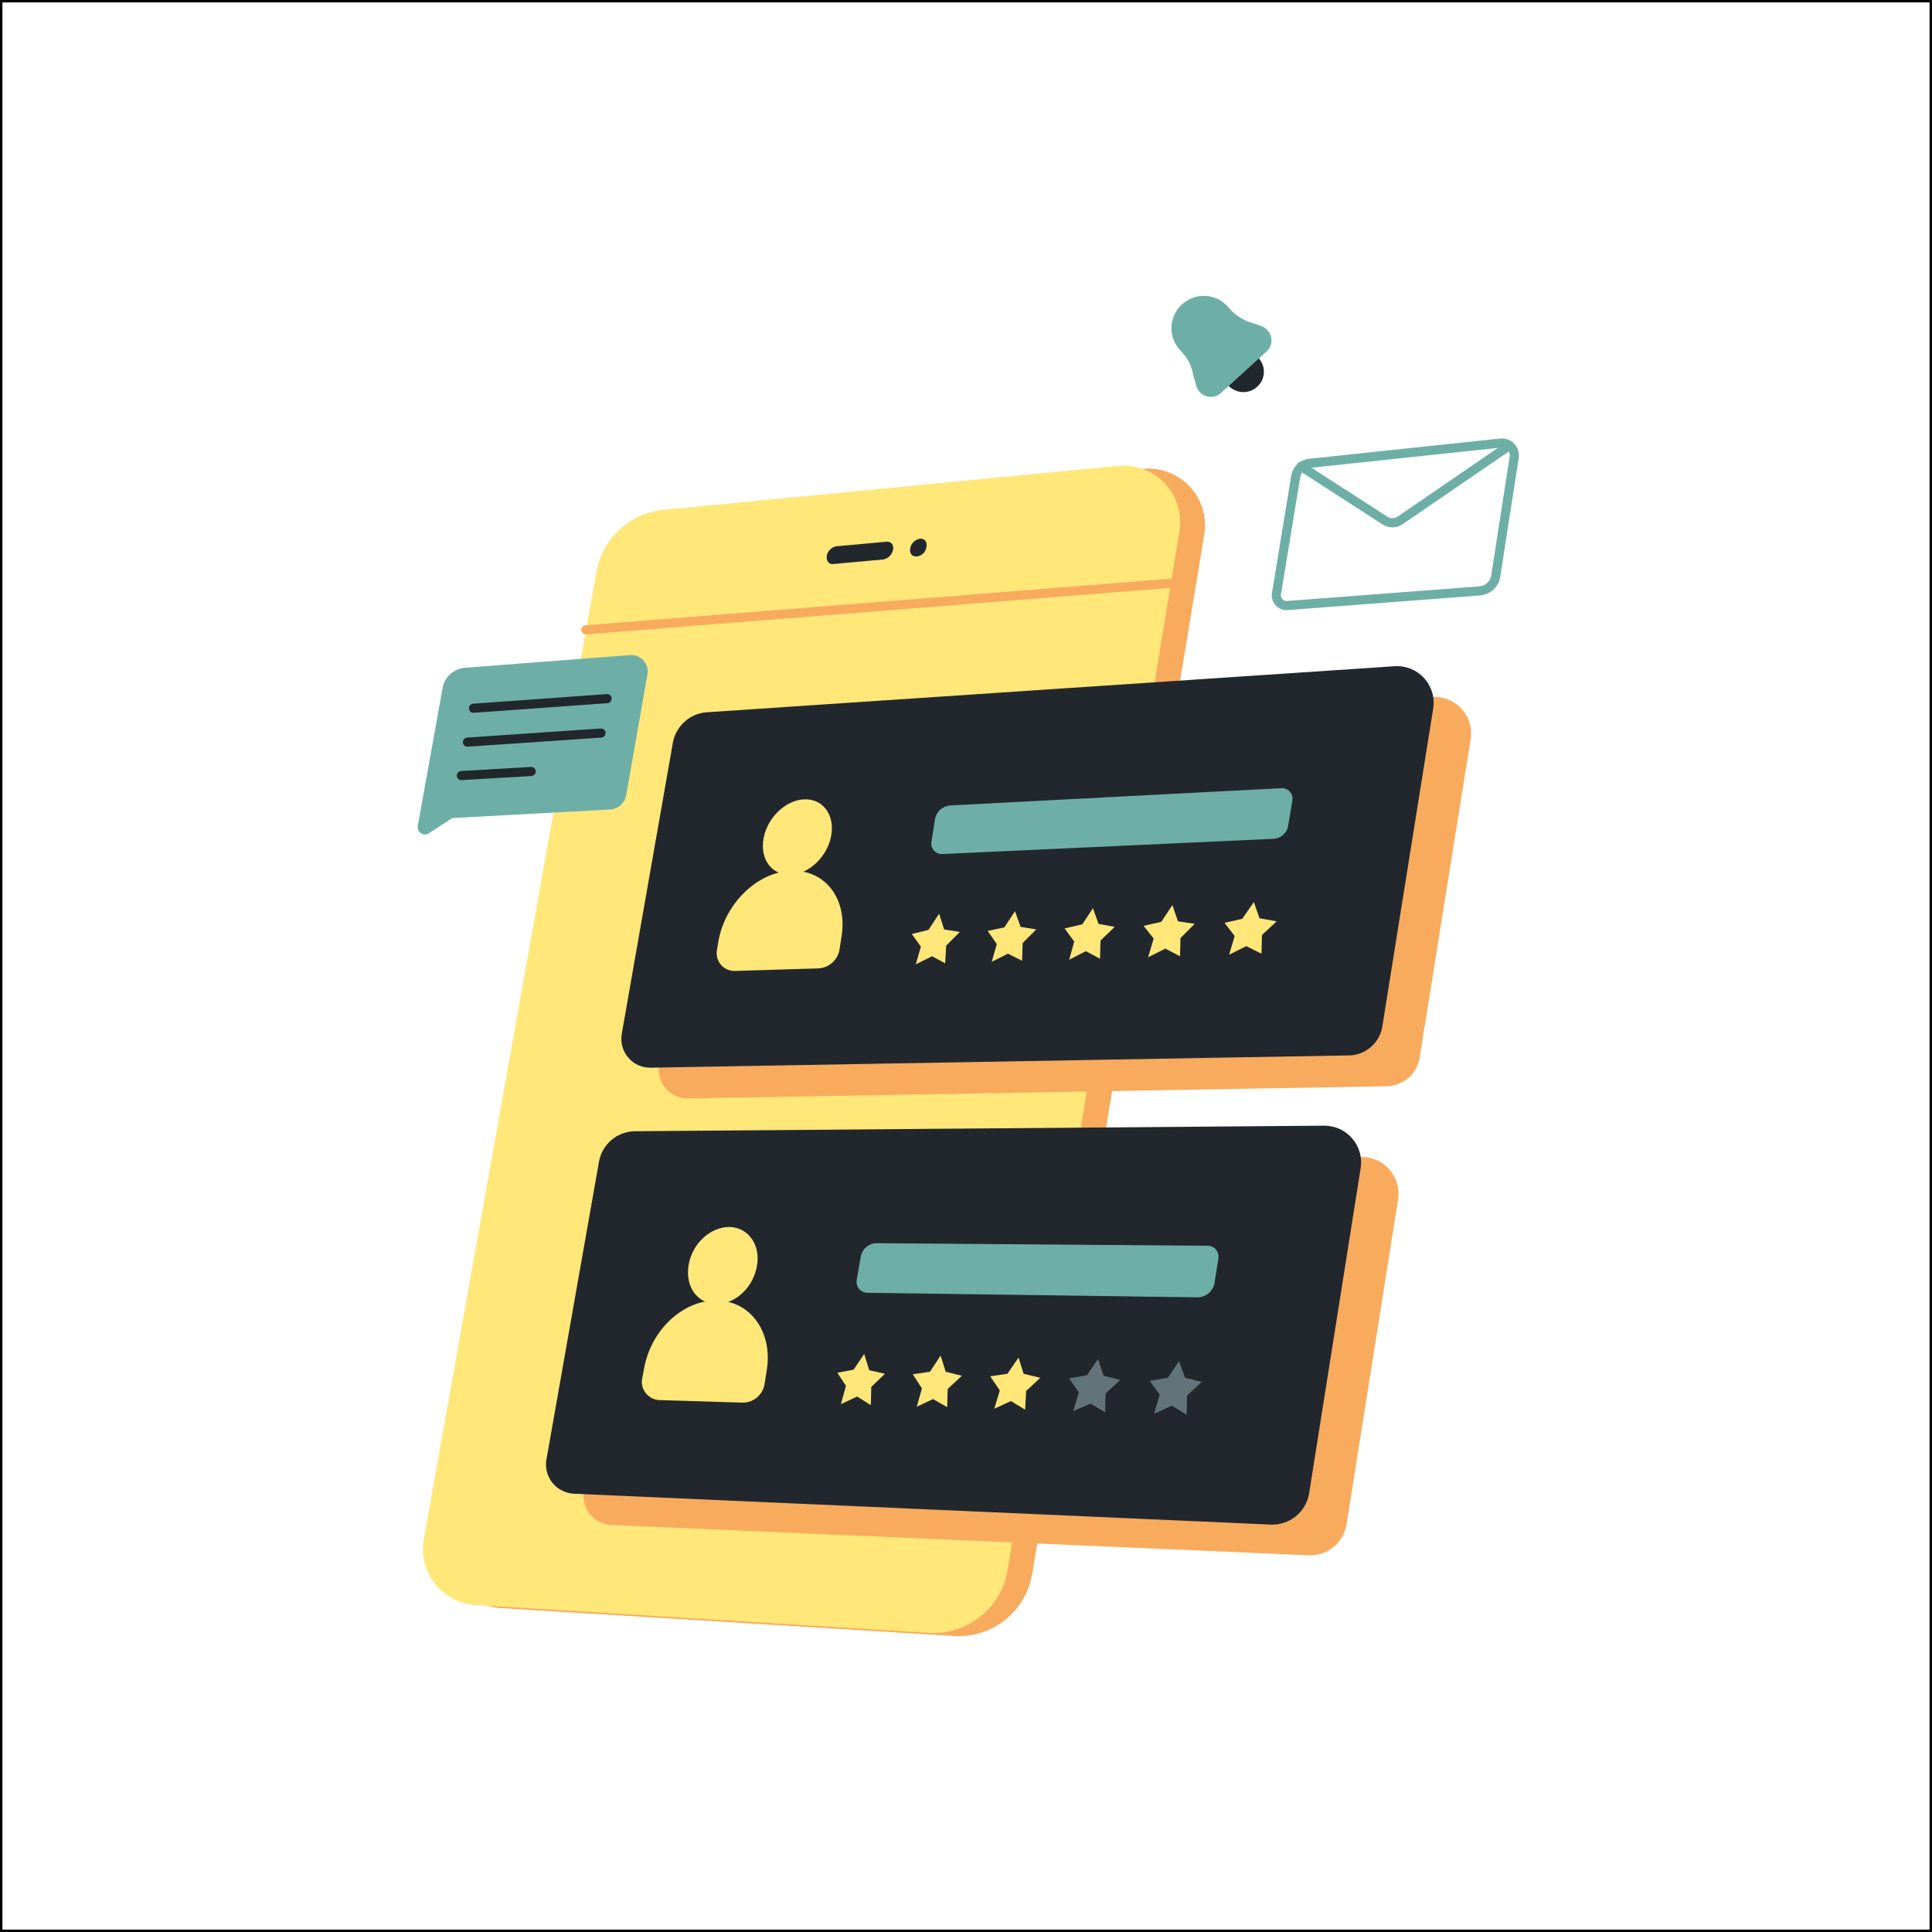
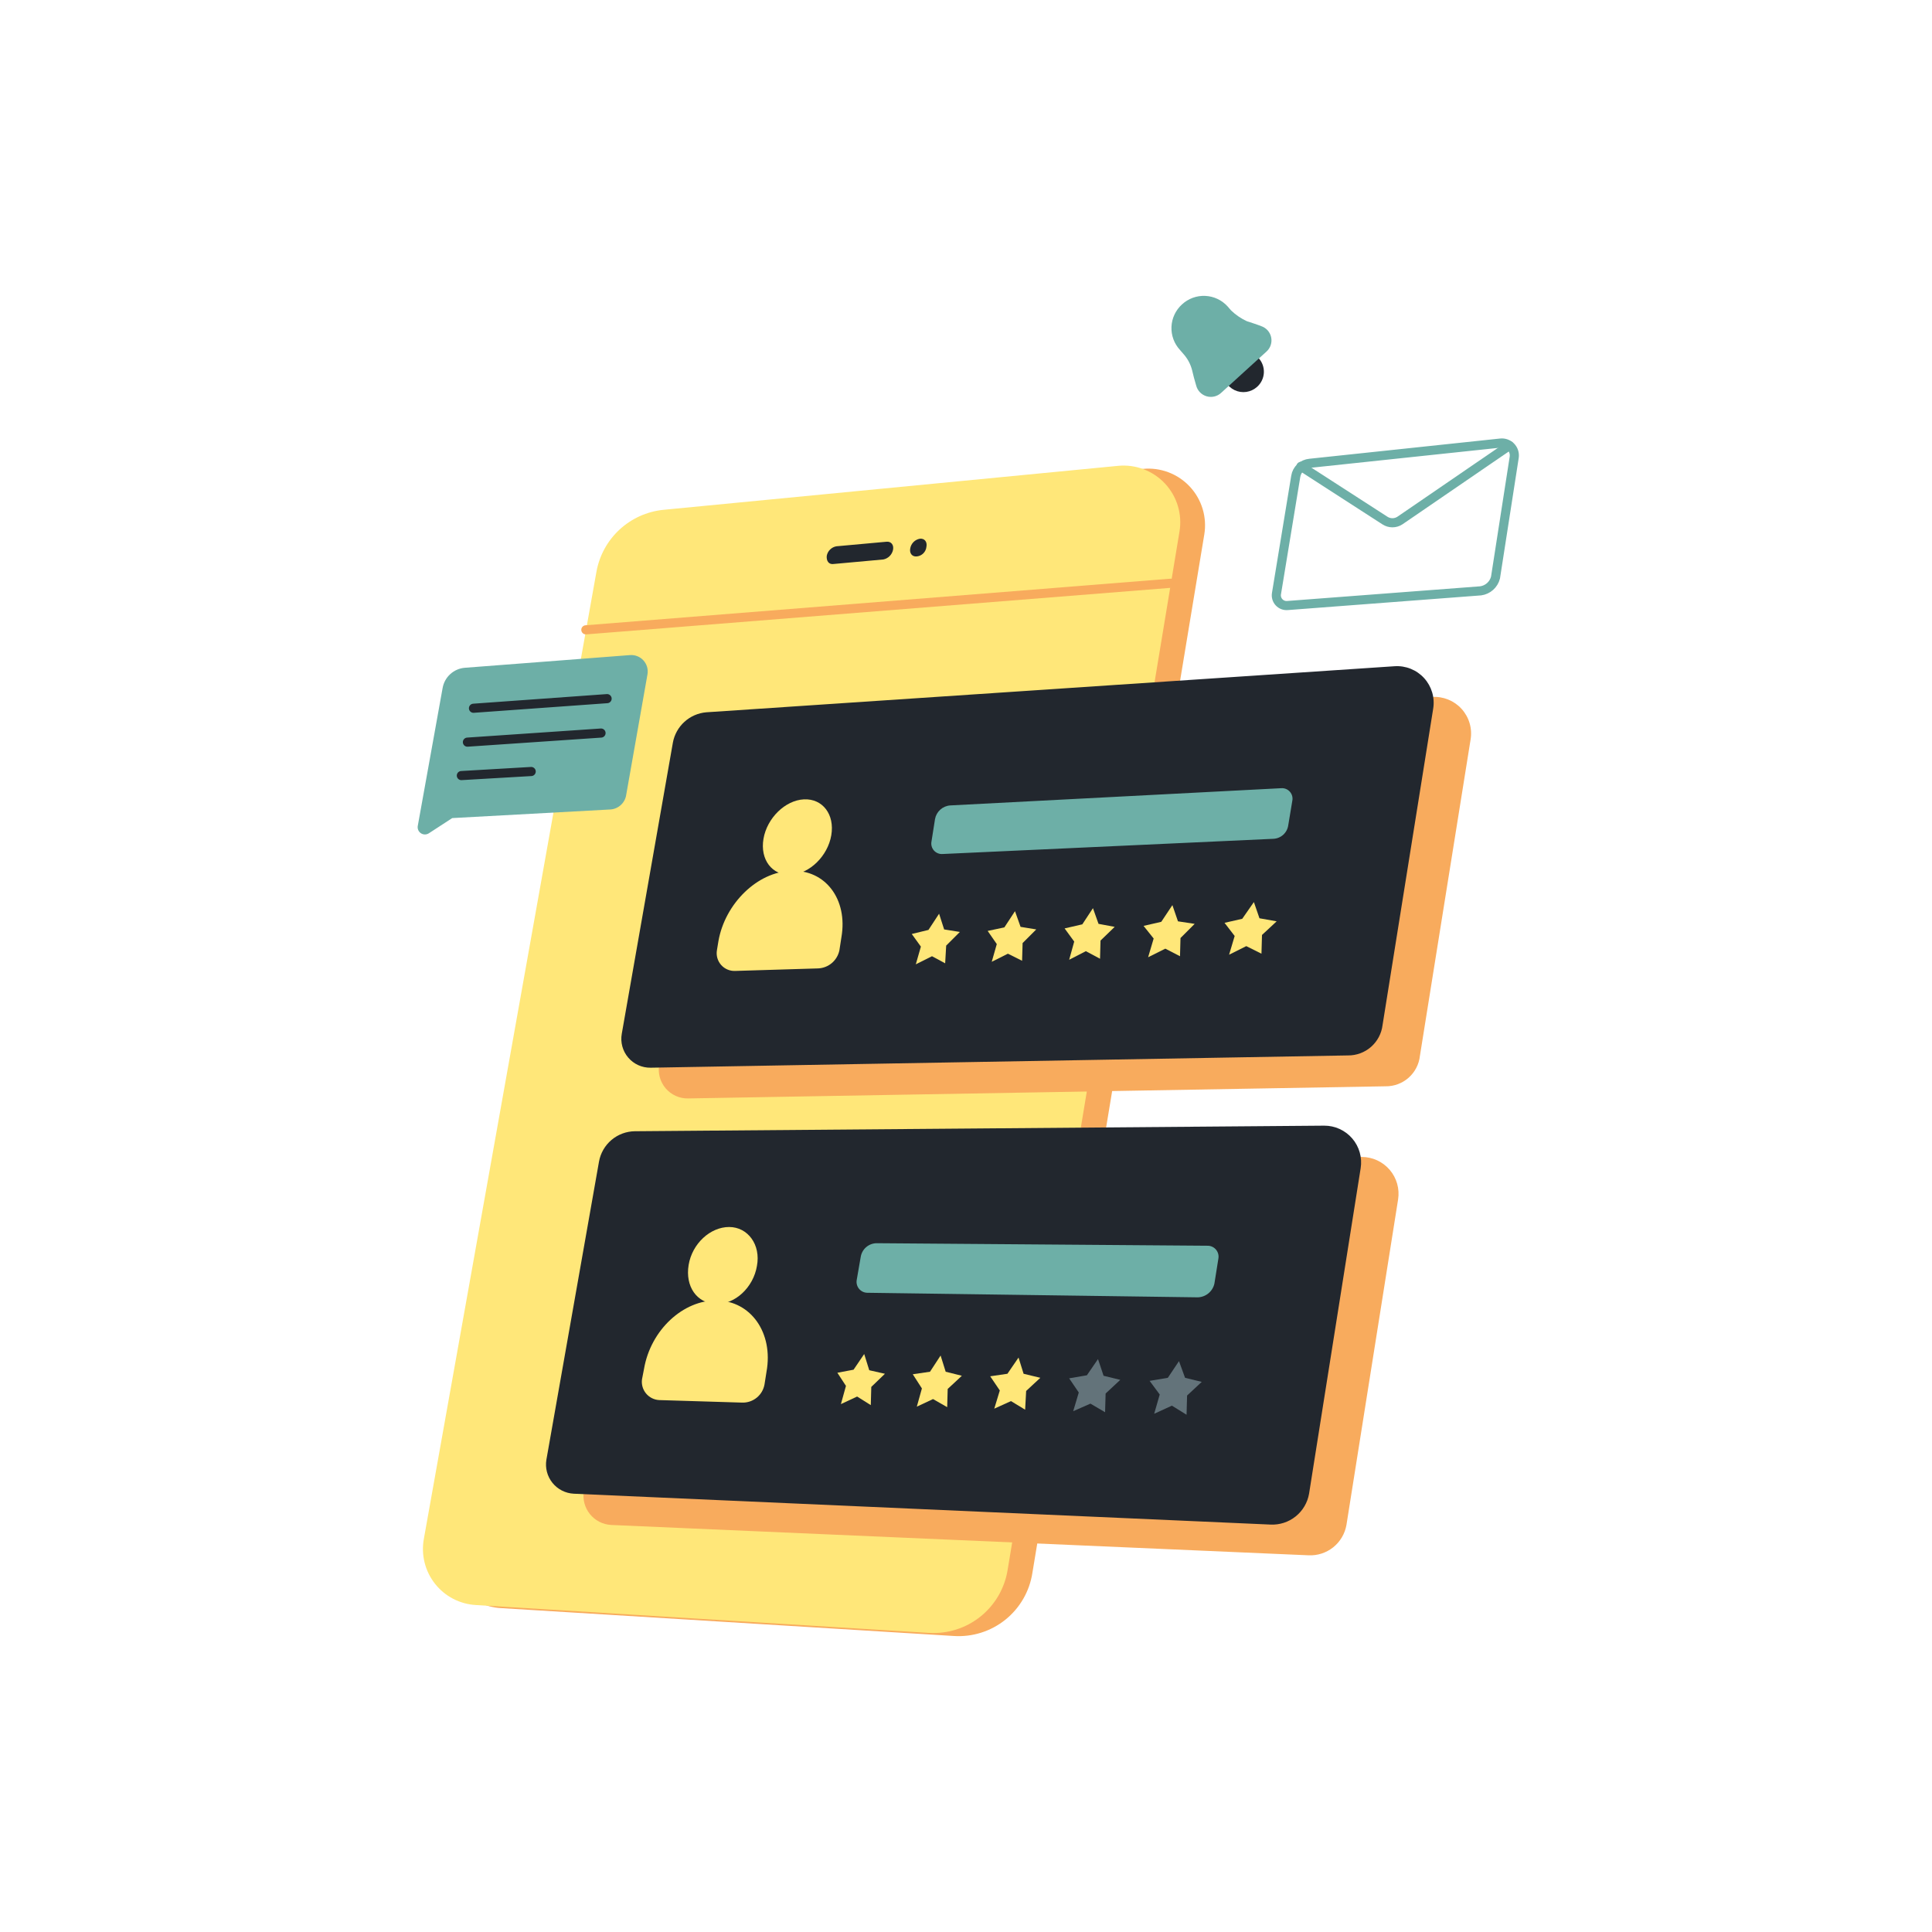
<svg xmlns="http://www.w3.org/2000/svg" width="800" height="800" viewBox="0 0 800 800" fill="none">
-   <path d="M394.944 677.427L207.392 665.879C204.092 665.699 200.868 664.818 197.936 663.293C195.003 661.768 192.43 659.636 190.387 657.038C188.344 654.439 186.879 651.435 186.089 648.226C185.299 645.017 185.203 641.676 185.807 638.426L257.272 237.947C258.489 231.274 261.837 225.176 266.812 220.567C271.788 215.957 278.124 213.086 284.87 212.382L473.265 194.153C476.844 193.806 480.454 194.287 483.817 195.558C487.181 196.829 490.207 198.856 492.663 201.482C495.118 204.109 496.937 207.265 497.978 210.706C499.02 214.148 499.256 217.782 498.67 221.33L427.495 651.281C426.323 658.921 422.33 665.844 416.304 670.685C410.278 675.525 402.657 677.931 394.944 677.427Z" fill="#F8AB5D" />
-   <path d="M384.671 676.148L197.105 664.615C193.805 664.435 190.581 663.554 187.648 662.029C184.716 660.504 182.143 658.372 180.1 655.773C178.057 653.175 176.592 650.171 175.802 646.962C175.012 643.753 174.916 640.412 175.52 637.162L246.985 236.683C248.202 230.01 251.549 223.912 256.525 219.303C261.501 214.693 267.837 211.822 274.583 211.118L463.036 192.889C466.618 192.55 470.229 193.039 473.592 194.318C476.955 195.597 479.979 197.632 482.43 200.265C484.881 202.899 486.694 206.061 487.728 209.507C488.763 212.952 488.992 216.59 488.397 220.138L417.223 650.162C415.978 657.756 411.96 664.617 405.946 669.418C399.933 674.218 392.352 676.617 384.671 676.148Z" fill="#FFE779" />
-   <path d="M573.69 449.813L284.911 454.839C283.149 454.869 281.403 454.508 279.798 453.783C278.193 453.058 276.768 451.986 275.626 450.644C274.485 449.302 273.654 447.724 273.195 446.024C272.736 444.323 272.66 442.542 272.971 440.808L294.134 320.247C294.738 316.923 296.419 313.889 298.919 311.616C301.418 309.342 304.596 307.955 307.963 307.668L592.965 288.596C595.247 288.443 597.533 288.807 599.654 289.663C601.775 290.518 603.674 291.842 605.211 293.535C606.748 295.228 607.882 297.247 608.528 299.44C609.174 301.634 609.316 303.945 608.943 306.201L587.954 437.234C587.568 440.73 585.892 443.956 583.254 446.282C580.617 448.608 577.207 449.867 573.69 449.813Z" fill="#F8AB5D" />
-   <path d="M541.838 644.018L253.059 631.454C251.36 631.361 249.7 630.913 248.186 630.137C246.672 629.362 245.339 628.276 244.271 626.952C243.204 625.627 242.428 624.093 241.992 622.449C241.557 620.804 241.472 619.087 241.743 617.408L263.531 493.942C264.158 490.442 265.987 487.272 268.703 484.977C271.418 482.683 274.85 481.41 278.405 481.377L563.829 479.068C566.034 479.062 568.213 479.535 570.217 480.453C572.222 481.372 574.003 482.714 575.437 484.388C576.872 486.062 577.927 488.027 578.528 490.148C579.13 492.269 579.264 494.495 578.921 496.673L557.54 631.425C556.907 635.077 554.962 638.372 552.07 640.691C549.179 643.01 545.54 644.193 541.838 644.018Z" fill="#F8AB5D" />
+   <path d="M394.944 677.427L207.392 665.879C204.092 665.699 200.868 664.818 197.936 663.293C195.003 661.768 192.43 659.636 190.387 657.038C188.344 654.439 186.879 651.435 186.089 648.226C185.299 645.017 185.203 641.676 185.807 638.426L257.272 237.947C258.489 231.274 261.837 225.176 266.812 220.567C271.788 215.957 278.124 213.086 284.87 212.382L473.265 194.153C476.844 193.806 480.454 194.287 483.817 195.558C487.181 196.829 490.207 198.856 492.663 201.482C495.118 204.109 496.937 207.265 497.978 210.706C499.02 214.148 499.256 217.782 498.67 221.33L427.495 651.281C426.323 658.921 422.33 665.844 416.304 670.685C410.278 675.525 402.657 677.931 394.944 677.427V677.427Z" fill="#F8AB5D" />
+   <path d="M384.671 676.148L197.105 664.615C193.805 664.435 190.581 663.554 187.648 662.029C184.716 660.504 182.143 658.372 180.1 655.773C178.057 653.175 176.592 650.171 175.802 646.962C175.012 643.753 174.916 640.412 175.52 637.162L246.985 236.683C248.202 230.01 251.549 223.912 256.525 219.303C261.501 214.693 267.837 211.822 274.583 211.118L463.036 192.889C466.618 192.55 470.229 193.039 473.592 194.318C476.955 195.597 479.979 197.632 482.43 200.265C484.881 202.899 486.694 206.061 487.728 209.507C488.763 212.952 488.992 216.59 488.397 220.138L417.223 650.162C415.978 657.756 411.96 664.617 405.946 669.418C399.933 674.218 392.352 676.617 384.671 676.148V676.148Z" fill="#FFE779" />
+   <path d="M573.69 449.813L284.911 454.839C283.149 454.869 281.403 454.508 279.798 453.783C278.193 453.058 276.768 451.986 275.626 450.644C274.485 449.302 273.654 447.724 273.195 446.024C272.736 444.323 272.66 442.542 272.971 440.808L294.134 320.247C294.738 316.923 296.419 313.889 298.919 311.616C301.418 309.342 304.596 307.955 307.963 307.668L592.965 288.596C595.247 288.443 597.533 288.807 599.654 289.663C601.775 290.518 603.674 291.842 605.211 293.535C606.748 295.228 607.882 297.247 608.528 299.44C609.174 301.634 609.316 303.945 608.943 306.201L587.954 437.234C587.568 440.73 585.892 443.956 583.254 446.282C580.617 448.608 577.207 449.867 573.69 449.813V449.813Z" fill="#F8AB5D" />
+   <path d="M541.838 644.018L253.059 631.454C251.36 631.361 249.7 630.913 248.186 630.137C246.672 629.362 245.339 628.276 244.271 626.952C243.204 625.627 242.428 624.093 241.992 622.449C241.557 620.804 241.472 619.087 241.743 617.408L263.531 493.942C264.158 490.442 265.987 487.272 268.703 484.977C271.418 482.683 274.85 481.41 278.405 481.377L563.829 479.068C566.034 479.062 568.213 479.535 570.217 480.453C572.222 481.372 574.003 482.714 575.437 484.388C576.872 486.062 577.927 488.027 578.528 490.148C579.13 492.269 579.264 494.495 578.921 496.673L557.54 631.425C556.907 635.077 554.962 638.372 552.07 640.691C549.179 643.01 545.54 644.193 541.838 644.018V644.018Z" fill="#F8AB5D" />
  <path d="M242.586 260.797L484.84 241.507" stroke="#F8AB5D" stroke-width="3.777" stroke-linecap="round" stroke-linejoin="round" />
-   <path d="M365.805 231.657L345.063 233.546C343.174 233.764 342.157 232.296 342.332 230.19C342.509 229.2 342.985 228.287 343.697 227.576C344.409 226.864 345.321 226.388 346.312 226.21L367.068 224.322C368.957 224.119 370.206 225.586 369.785 227.677C369.58 228.656 369.095 229.553 368.388 230.26C367.681 230.967 366.783 231.453 365.805 231.657Z" fill="#22272E" />
-   <path d="M379.632 230.408C377.744 230.611 376.495 229.144 376.916 227.053C377.089 226.06 377.564 225.146 378.277 224.433C378.989 223.721 379.904 223.246 380.896 223.073C382.784 222.855 384.033 224.322 383.612 226.428C383.51 227.449 383.058 228.403 382.332 229.128C381.607 229.854 380.653 230.306 379.632 230.408Z" fill="#22272E" />
+   <path d="M365.805 231.657L345.063 233.546C343.174 233.764 342.157 232.296 342.332 230.19C342.509 229.2 342.985 228.287 343.697 227.576C344.409 226.864 345.321 226.388 346.312 226.21L367.068 224.322C368.957 224.119 370.206 225.586 369.785 227.677C369.58 228.656 369.095 229.553 368.388 230.26C367.681 230.967 366.783 231.453 365.805 231.657V231.657Z" fill="#22272E" />
+   <path d="M379.632 230.408C377.744 230.611 376.495 229.144 376.916 227.053C377.089 226.06 377.564 225.146 378.277 224.433C378.989 223.721 379.904 223.246 380.896 223.073V223.073C382.784 222.855 384.033 224.322 383.612 226.428C383.51 227.449 383.058 228.403 382.332 229.128C381.607 229.854 380.653 230.306 379.632 230.408V230.408Z" fill="#22272E" />
  <path d="M613.085 244.658L533.195 250.73C532.535 250.801 531.867 250.716 531.245 250.482C530.624 250.248 530.066 249.872 529.617 249.383C529.167 248.894 528.839 248.306 528.658 247.667C528.477 247.028 528.449 246.356 528.576 245.704L536.536 197.291C536.755 195.863 537.446 194.551 538.5 193.563C539.553 192.576 540.908 191.97 542.346 191.844L621.35 183.462C622.127 183.378 622.913 183.472 623.648 183.737C624.384 184.001 625.05 184.43 625.596 184.989C626.141 185.549 626.553 186.226 626.798 186.968C627.044 187.71 627.118 188.498 627.014 189.273L619.258 239.153C618.897 240.582 618.115 241.87 617.015 242.852C615.915 243.833 614.546 244.462 613.085 244.658V244.658Z" stroke="#6DAFA7" stroke-width="3.777" stroke-linecap="round" stroke-linejoin="round" />
  <path d="M538.701 193.108L573.431 215.521C574.361 216.139 575.452 216.469 576.569 216.469C577.685 216.469 578.777 216.139 579.706 215.521L624.982 184.509" stroke="#6DAFA7" stroke-width="3.777" stroke-linecap="round" stroke-linejoin="round" />
-   <path d="M252.855 335.178L187.258 338.751L177.614 345.026C177.115 345.357 176.53 345.533 175.931 345.529C175.333 345.526 174.75 345.344 174.255 345.007C173.761 344.67 173.378 344.194 173.156 343.638C172.934 343.083 172.883 342.473 173.009 341.889L183.278 284.891C183.668 282.669 184.786 280.639 186.456 279.122C188.126 277.604 190.253 276.685 192.502 276.51L260.771 271.266C261.814 271.17 262.865 271.315 263.842 271.691C264.819 272.067 265.697 272.663 266.406 273.433C267.116 274.203 267.638 275.126 267.933 276.131C268.228 277.136 268.288 278.195 268.107 279.226L259.304 329.106C259.079 330.7 258.317 332.17 257.145 333.273C255.973 334.377 254.46 335.049 252.855 335.178Z" fill="#6DAFA7" />
+   <path d="M252.855 335.178L187.258 338.751L177.614 345.026C177.115 345.357 176.53 345.533 175.931 345.529C175.333 345.526 174.75 345.344 174.255 345.007C173.761 344.67 173.378 344.194 173.156 343.638C172.934 343.083 172.883 342.473 173.009 341.889L183.278 284.891C183.668 282.669 184.786 280.639 186.456 279.122C188.126 277.604 190.253 276.685 192.502 276.51L260.771 271.266C261.814 271.17 262.865 271.315 263.842 271.691C264.819 272.067 265.697 272.663 266.406 273.433C267.116 274.203 267.638 275.126 267.933 276.131C268.228 277.136 268.288 278.195 268.107 279.226L259.304 329.106C259.079 330.7 258.317 332.17 257.145 333.273C255.973 334.377 254.46 335.049 252.855 335.178V335.178Z" fill="#6DAFA7" />
  <path d="M196.059 293.271L251.386 289.292" stroke="#22272E" stroke-width="3.777" stroke-linecap="round" stroke-linejoin="round" />
  <path d="M193.547 307.304L248.874 303.542" stroke="#22272E" stroke-width="3.777" stroke-linecap="round" stroke-linejoin="round" />
  <path d="M191.035 321.149L219.955 319.464" stroke="#22272E" stroke-width="3.777" stroke-linecap="round" stroke-linejoin="round" />
-   <path d="M558.179 437.03L269.415 442.114C267.653 442.143 265.906 441.782 264.301 441.057C262.695 440.332 261.269 439.26 260.127 437.919C258.984 436.577 258.152 435 257.691 433.299C257.23 431.598 257.151 429.817 257.46 428.082L278.624 307.521C279.228 304.195 280.911 301.16 283.414 298.886C285.916 296.612 289.097 295.226 292.467 294.942L577.469 275.871C579.751 275.717 582.037 276.082 584.158 276.937C586.278 277.792 588.178 279.116 589.715 280.809C591.252 282.503 592.386 284.521 593.032 286.715C593.678 288.908 593.82 291.219 593.447 293.475L572.487 424.451C572.069 427.941 570.378 431.154 567.738 433.475C565.098 435.796 561.694 437.062 558.179 437.03Z" fill="#22272E" />
+   <path d="M558.179 437.03L269.415 442.114C267.653 442.143 265.906 441.782 264.301 441.057C262.695 440.332 261.269 439.26 260.127 437.919C258.984 436.577 258.152 435 257.691 433.299C257.23 431.598 257.151 429.817 257.46 428.082L278.624 307.521C279.228 304.195 280.911 301.16 283.414 298.886C285.916 296.612 289.097 295.226 292.467 294.942L577.469 275.871C579.751 275.717 582.037 276.082 584.158 276.937C586.278 277.792 588.178 279.116 589.715 280.809C591.252 282.503 592.386 284.521 593.032 286.715C593.678 288.908 593.82 291.219 593.447 293.475L572.487 424.451C572.069 427.941 570.378 431.154 567.738 433.475C565.098 435.796 561.694 437.062 558.179 437.03V437.03Z" fill="#22272E" />
  <path d="M344.219 345.87C342.766 354.469 335.213 361.848 327.456 362.211C319.7 362.574 314.674 355.936 316.141 347.337C317.608 338.738 325.147 331.359 332.903 330.996C340.66 330.633 345.686 337.286 344.219 345.87Z" fill="#FFE779" />
-   <path d="M338.773 400.996L304.406 402.041C303.311 402.086 302.219 401.884 301.212 401.452C300.204 401.02 299.306 400.367 298.583 399.543C297.86 398.718 297.331 397.742 297.034 396.687C296.737 395.631 296.68 394.523 296.868 393.442L297.492 389.666C300.209 374.167 313.63 360.964 327.662 360.615C341.708 359.99 351.135 372.351 348.418 388.068L347.576 393.515C347.151 395.564 346.054 397.412 344.46 398.767C342.865 400.122 340.864 400.907 338.773 400.996Z" fill="#FFE779" />
-   <path d="M527.167 347.337L390.323 353.626C389.648 353.679 388.97 353.574 388.342 353.319C387.715 353.064 387.155 352.666 386.708 352.157C386.261 351.648 385.939 351.042 385.767 350.387C385.596 349.732 385.579 349.045 385.719 348.383L387.171 339.159C387.442 337.652 388.208 336.278 389.347 335.255C390.486 334.231 391.933 333.617 393.461 333.509L530.508 326.377C531.183 326.324 531.862 326.429 532.489 326.684C533.117 326.939 533.676 327.337 534.123 327.846C534.57 328.355 534.892 328.961 535.064 329.616C535.236 330.271 535.252 330.957 535.112 331.62L533.442 341.686C533.239 343.221 532.495 344.632 531.345 345.668C530.195 346.703 528.714 347.295 527.167 347.337Z" fill="#6DAFA7" />
+   <path d="M338.773 400.996L304.406 402.041C303.311 402.086 302.219 401.884 301.212 401.452C300.204 401.02 299.306 400.367 298.583 399.543C297.86 398.718 297.331 397.742 297.034 396.687C296.737 395.631 296.68 394.523 296.868 393.442L297.492 389.666C300.209 374.167 313.63 360.964 327.662 360.615C341.708 359.99 351.135 372.351 348.418 388.068L347.576 393.515C347.151 395.564 346.054 397.412 344.46 398.767C342.865 400.122 340.864 400.907 338.773 400.996V400.996Z" fill="#FFE779" />
+   <path d="M527.167 347.337L390.323 353.626C389.648 353.679 388.97 353.574 388.342 353.319C387.715 353.064 387.155 352.666 386.708 352.157C386.261 351.648 385.939 351.042 385.767 350.387C385.596 349.732 385.579 349.045 385.719 348.383L387.171 339.159C387.442 337.652 388.208 336.278 389.347 335.255C390.486 334.231 391.933 333.617 393.461 333.509L530.508 326.377C531.183 326.324 531.862 326.429 532.489 326.684C533.117 326.939 533.676 327.337 534.123 327.846C534.57 328.355 534.892 328.961 535.064 329.616C535.236 330.271 535.252 330.957 535.112 331.62L533.442 341.686C533.239 343.221 532.495 344.632 531.345 345.668C530.195 346.703 528.714 347.295 527.167 347.337V347.337Z" fill="#6DAFA7" />
  <path d="M388.858 378.348L390.95 384.856L397.457 385.901L391.792 391.552L391.371 398.887L385.924 395.953L379.213 399.308L381.32 391.973L377.543 386.744L384.457 385.059L388.858 378.348Z" fill="#FFE779" />
  <path d="M420.288 377.3L422.597 383.793L429.09 384.853L423.44 390.504L423.222 397.839L417.354 394.905L410.658 398.26L412.749 390.925L408.973 385.478L415.887 384.011L420.288 377.3Z" fill="#FFE779" />
  <path d="M452.567 376.053L454.876 382.546L461.572 383.795L455.704 389.46L455.501 396.999L449.632 393.861L442.718 397.42L444.81 389.881L440.83 384.434L448.165 382.749L452.567 376.053Z" fill="#FFE779" />
  <path d="M485.463 374.791L487.773 381.502L494.687 382.548L488.819 388.416L488.615 395.955L482.529 392.817L475.412 396.376L477.707 388.619L473.523 383.39L480.859 381.705L485.463 374.791Z" fill="#FFE779" />
  <path d="M519.209 373.525L521.518 380.236L528.636 381.499L522.564 387.15L522.346 394.906L516.057 391.769L508.939 395.328L511.249 387.571L507.051 382.124L514.386 380.454L519.209 373.525Z" fill="#FFE779" />
  <path d="M526.121 631.294L237.559 618.512C235.859 618.424 234.197 617.978 232.681 617.204C231.165 616.43 229.829 615.345 228.761 614.019C227.693 612.693 226.917 611.157 226.483 609.511C226.05 607.865 225.968 606.146 226.244 604.466L248.032 481C248.658 477.499 250.487 474.326 253.202 472.03C255.918 469.733 259.35 468.457 262.906 468.421L548.33 466.111C550.535 466.103 552.716 466.574 554.722 467.492C556.727 468.41 558.509 469.752 559.944 471.426C561.379 473.101 562.434 475.067 563.034 477.189C563.635 479.311 563.767 481.538 563.422 483.716L542.055 618.512C541.415 622.219 539.442 625.564 536.507 627.918C533.572 630.273 529.879 631.473 526.121 631.294Z" fill="#22272E" />
  <path d="M313.428 524.213C311.975 533.016 304.422 540.191 296.462 539.93C288.502 539.668 283.68 532.667 285.147 523.792C286.614 514.917 294.152 508.076 301.909 508.076C309.666 508.076 315.098 515.411 313.428 524.213Z" fill="#FFE779" />
-   <path d="M307.338 580.789L272.971 579.743C271.922 579.69 270.896 579.42 269.957 578.95C269.017 578.48 268.186 577.819 267.516 577.011C266.845 576.202 266.35 575.264 266.061 574.254C265.773 573.244 265.697 572.185 265.839 571.144L266.682 566.787C269.413 550.809 282.819 538.273 296.866 538.491C310.897 538.694 320.324 551.898 317.39 568.036L316.562 573.279C316.18 575.429 315.038 577.369 313.345 578.748C311.652 580.126 309.521 580.851 307.338 580.789Z" fill="#FFE779" />
-   <path d="M495.952 537.199L359.094 535.31C358.449 535.296 357.815 535.143 357.234 534.863C356.654 534.583 356.14 534.181 355.727 533.686C355.314 533.191 355.012 532.613 354.841 531.991C354.67 531.369 354.635 530.718 354.736 530.081L356.407 520.436C356.667 518.849 357.486 517.406 358.717 516.37C359.948 515.333 361.509 514.772 363.117 514.786L500.165 515.832C500.809 515.846 501.443 515.999 502.024 516.279C502.605 516.559 503.119 516.961 503.532 517.456C503.945 517.951 504.246 518.529 504.417 519.151C504.588 519.773 504.624 520.424 504.522 521.061L502.852 531.548C502.494 533.123 501.621 534.534 500.371 535.557C499.122 536.58 497.567 537.158 495.952 537.199Z" fill="#6DAFA7" />
+   <path d="M307.338 580.789L272.971 579.743C271.922 579.69 270.896 579.42 269.957 578.95C269.017 578.48 268.186 577.819 267.516 577.011C266.845 576.202 266.35 575.264 266.061 574.254C265.773 573.244 265.697 572.185 265.839 571.144L266.682 566.787C269.413 550.809 282.819 538.273 296.866 538.491C310.897 538.694 320.324 551.898 317.39 568.036L316.562 573.279C316.18 575.429 315.038 577.369 313.345 578.748C311.652 580.126 309.521 580.851 307.338 580.789V580.789Z" fill="#FFE779" />
+   <path d="M495.952 537.199L359.094 535.31C358.449 535.296 357.815 535.143 357.234 534.863C356.654 534.583 356.14 534.181 355.727 533.686C355.314 533.191 355.012 532.613 354.841 531.991C354.67 531.369 354.635 530.718 354.736 530.081L356.407 520.436C356.667 518.849 357.486 517.406 358.717 516.37C359.948 515.333 361.509 514.772 363.117 514.786L500.164 515.832C500.809 515.846 501.443 515.999 502.024 516.279C502.605 516.559 503.119 516.961 503.532 517.456C503.945 517.951 504.246 518.529 504.417 519.151C504.588 519.773 504.624 520.424 504.522 521.061L502.852 531.548C502.494 533.123 501.621 534.534 500.371 535.557C499.122 536.58 497.567 537.158 495.952 537.199V537.199Z" fill="#6DAFA7" />
  <path d="M357.846 560.67L359.938 567.381L366.431 568.848L360.78 574.295L360.577 581.833L354.912 578.275L348.201 581.412L350.293 573.873L346.734 568.426L353.445 567.163L357.846 560.67Z" fill="#FFE779" />
  <path d="M389.482 561.294L391.588 568.005L398.284 569.675L392.416 575.137L392.212 582.675L386.344 579.32L379.633 582.472L381.74 574.919L377.963 569.051L385.095 568.005L389.482 561.294Z" fill="#FFE779" />
  <path d="M421.756 562.138L423.848 568.848L430.776 570.519L424.908 575.966L424.487 583.722L418.619 580.164L411.704 583.301L413.999 575.763L410.02 569.894L417.152 568.848L421.756 562.138Z" fill="#FFE779" />
  <path d="M454.659 562.765L456.968 569.679L463.882 571.364L457.811 577.029L457.593 584.771L451.521 581.212L444.389 584.349L446.699 576.607L442.719 570.739L450.054 569.475L454.659 562.765Z" fill="#63737A" />
  <path d="M488.193 563.607L490.706 570.521L497.62 572.206L491.548 577.856L491.33 585.816L485.259 582.054L477.923 585.41L480.218 577.435L476.035 571.785L483.574 570.521L488.193 563.607Z" fill="#63737A" />
  <path d="M521.138 148.251C520.018 147.011 518.556 146.131 516.936 145.721C515.316 145.312 513.61 145.391 512.036 145.951C510.461 146.51 509.087 147.523 508.088 148.862C507.089 150.202 506.509 151.807 506.422 153.476C506.334 155.145 506.744 156.802 507.598 158.238C508.452 159.675 509.713 160.826 511.221 161.546C512.729 162.266 514.416 162.523 516.07 162.284C517.724 162.046 519.271 161.323 520.514 160.206C521.349 159.468 522.029 158.571 522.514 157.567C522.999 156.563 523.279 155.473 523.337 154.36C523.395 153.247 523.231 152.133 522.853 151.084C522.475 150.035 521.892 149.072 521.138 148.251Z" fill="#22272E" />
-   <path d="M509.781 128.556L508.328 126.885C507.149 125.581 505.723 124.524 504.132 123.775C502.542 123.026 500.819 122.6 499.062 122.522C497.306 122.444 495.552 122.714 493.901 123.319C492.25 123.923 490.736 124.849 489.445 126.043C488.14 127.222 487.083 128.648 486.334 130.239C485.585 131.83 485.16 133.554 485.083 135.311C485.006 137.068 485.279 138.823 485.885 140.473C486.492 142.124 487.421 143.637 488.617 144.926L490.07 146.611C491.776 148.525 492.997 150.822 493.628 153.307C494.05 155.195 494.674 157.505 495.299 159.596C495.561 160.645 496.09 161.607 496.834 162.391C497.578 163.174 498.511 163.753 499.544 164.07C500.577 164.387 501.674 164.432 502.73 164.2C503.785 163.969 504.763 163.469 505.568 162.749L514.995 154.149L524.437 145.565C525.239 144.843 525.839 143.924 526.178 142.899C526.517 141.875 526.584 140.779 526.372 139.721C526.159 138.663 525.675 137.678 524.966 136.864C524.258 136.05 523.349 135.434 522.331 135.078C520.239 134.25 518.147 133.625 516.259 132.986C513.869 131.878 511.68 130.381 509.781 128.556Z" fill="#6DAFA7" />
-   <rect x="0.5" y="0.5" width="799" height="799" stroke="black" />
+   <path d="M509.781 128.556L508.328 126.885C507.149 125.581 505.723 124.524 504.132 123.775C502.542 123.026 500.819 122.6 499.062 122.522C497.306 122.444 495.552 122.714 493.901 123.319C492.25 123.923 490.736 124.849 489.445 126.043V126.043C488.14 127.222 487.083 128.648 486.334 130.239C485.585 131.83 485.16 133.554 485.083 135.311C485.006 137.068 485.279 138.823 485.885 140.473C486.492 142.124 487.421 143.637 488.617 144.926L490.07 146.611C491.776 148.525 492.997 150.822 493.628 153.307C494.05 155.195 494.674 157.505 495.299 159.596C495.561 160.645 496.09 161.607 496.834 162.391C497.578 163.174 498.511 163.753 499.544 164.07C500.577 164.387 501.674 164.432 502.73 164.2C503.785 163.969 504.763 163.469 505.568 162.749L514.995 154.149L524.437 145.565C525.239 144.843 525.839 143.924 526.178 142.899C526.517 141.875 526.584 140.779 526.372 139.721C526.159 138.663 525.675 137.678 524.966 136.864C524.258 136.05 523.349 135.434 522.331 135.078C520.239 134.25 518.147 133.625 516.259 132.986C513.869 131.878 511.68 130.381 509.781 128.556V128.556Z" fill="#6DAFA7" />
</svg>
